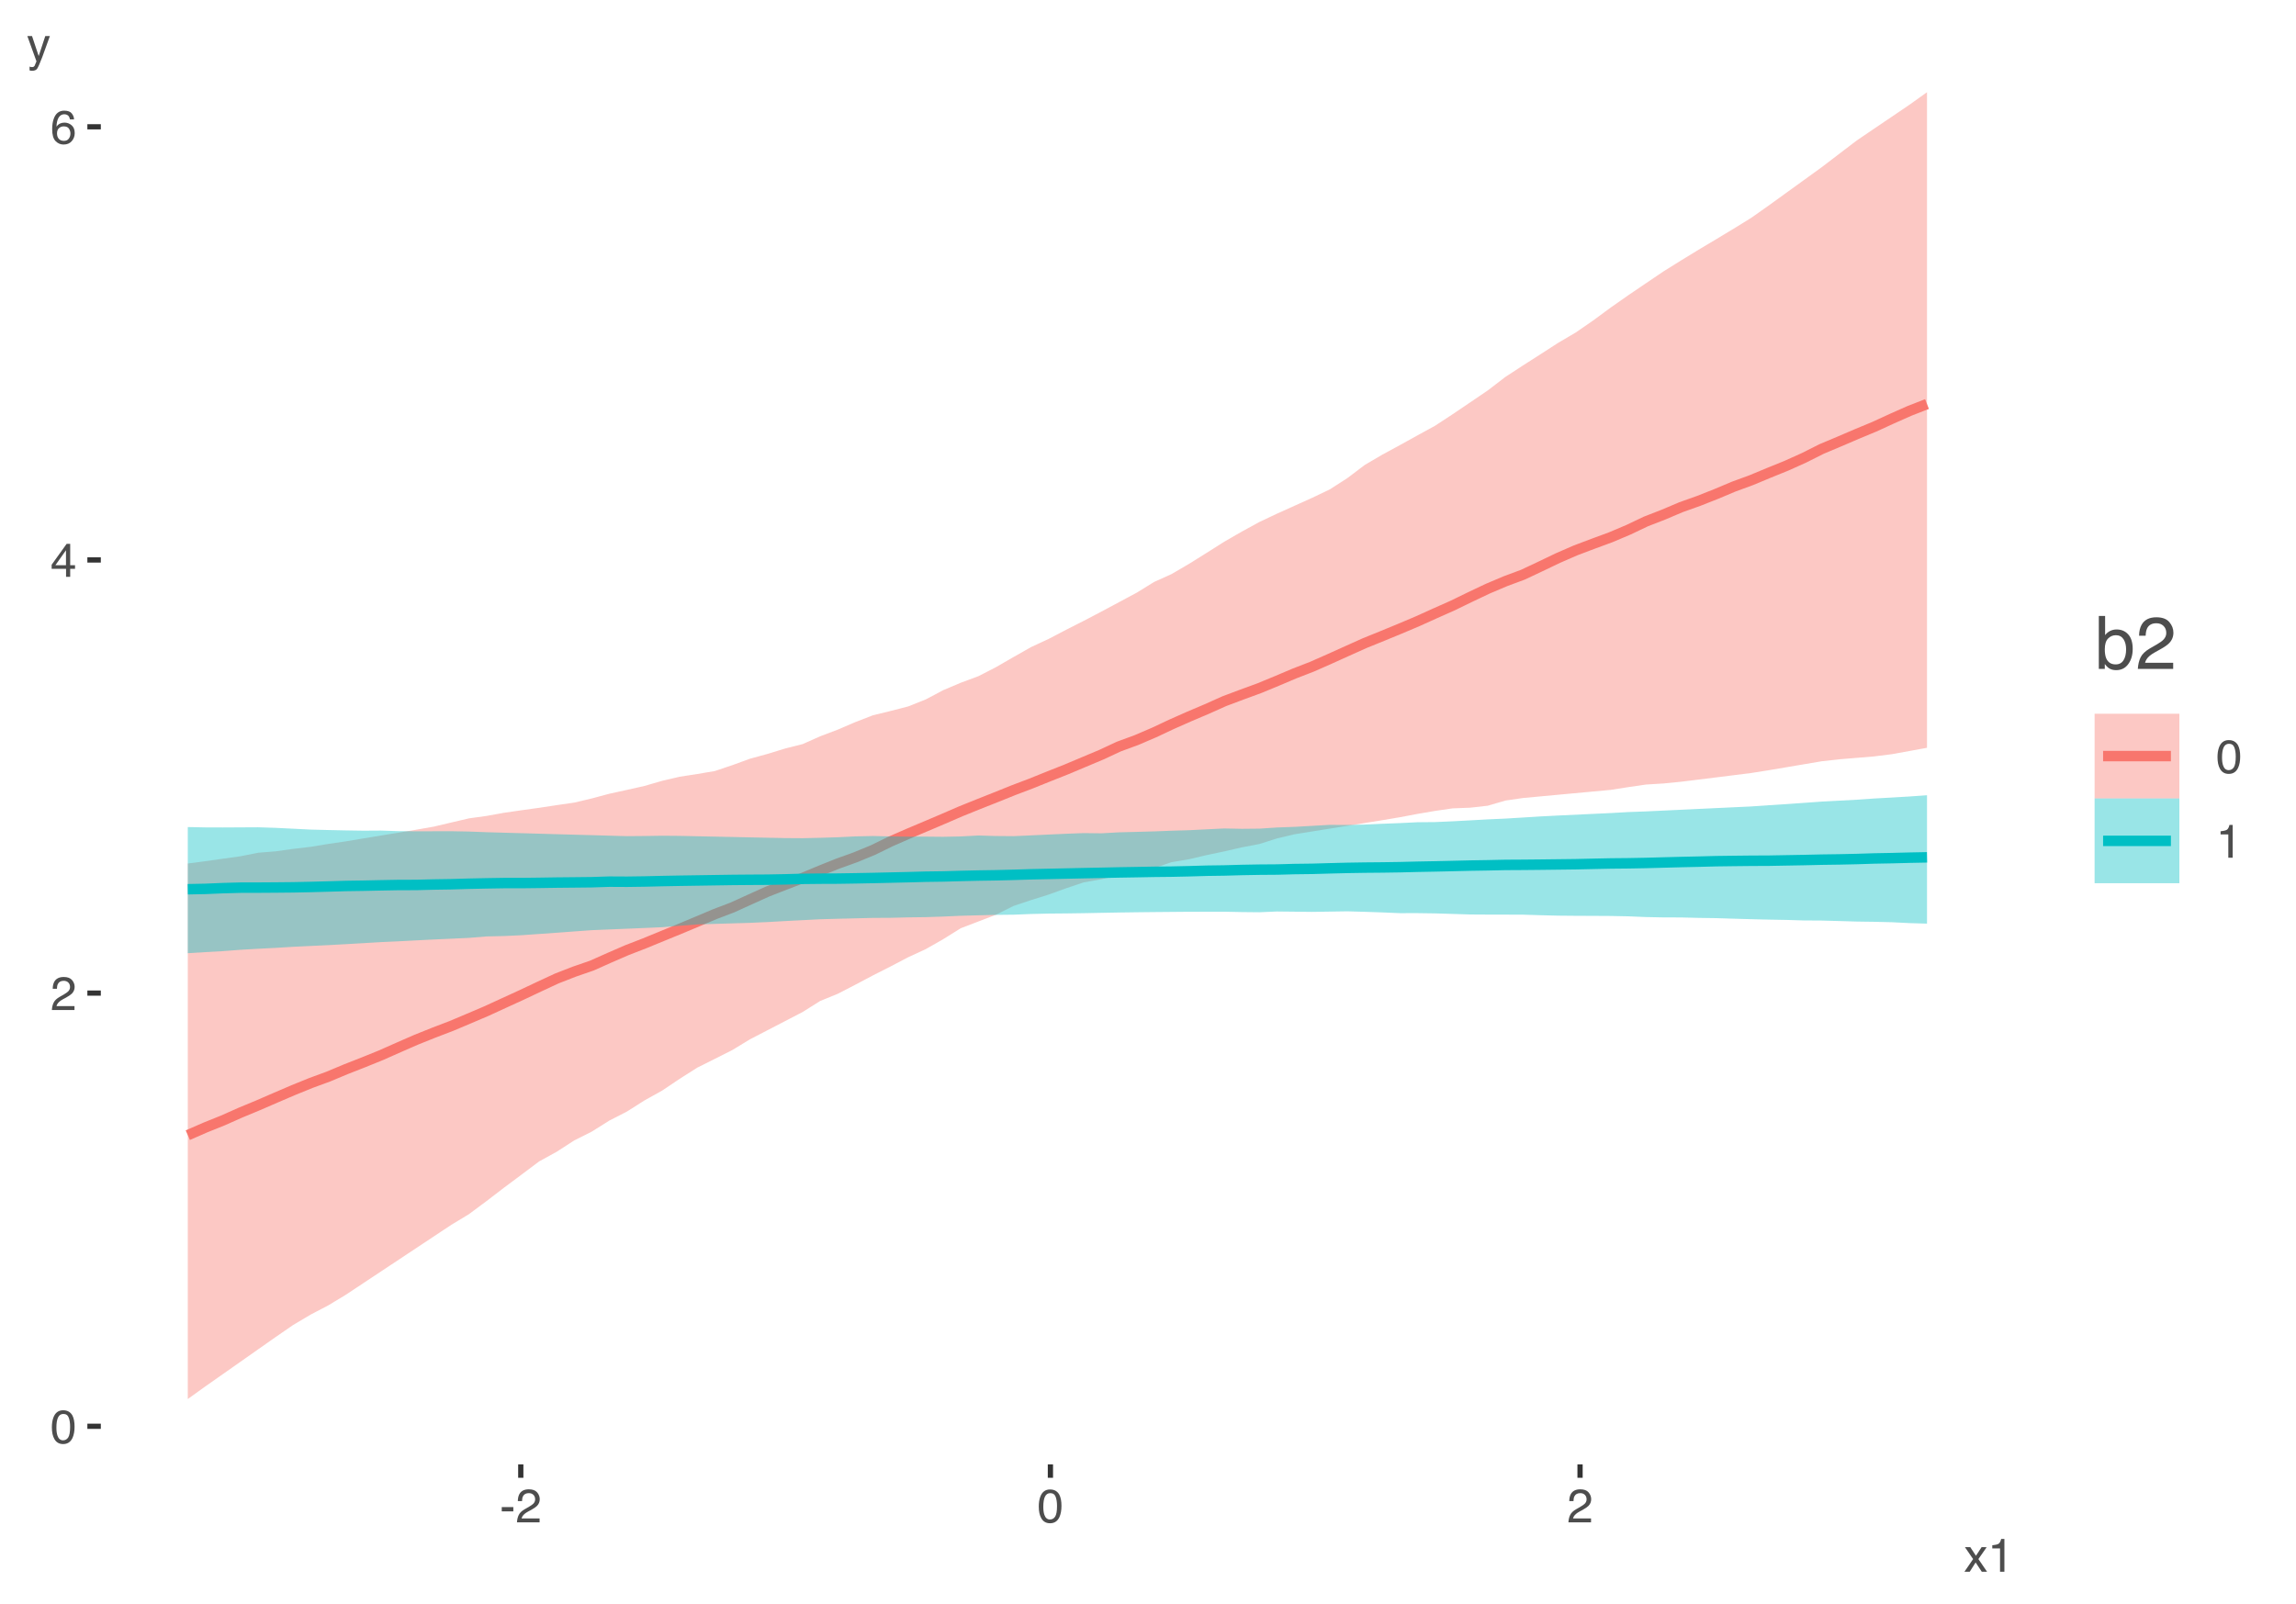
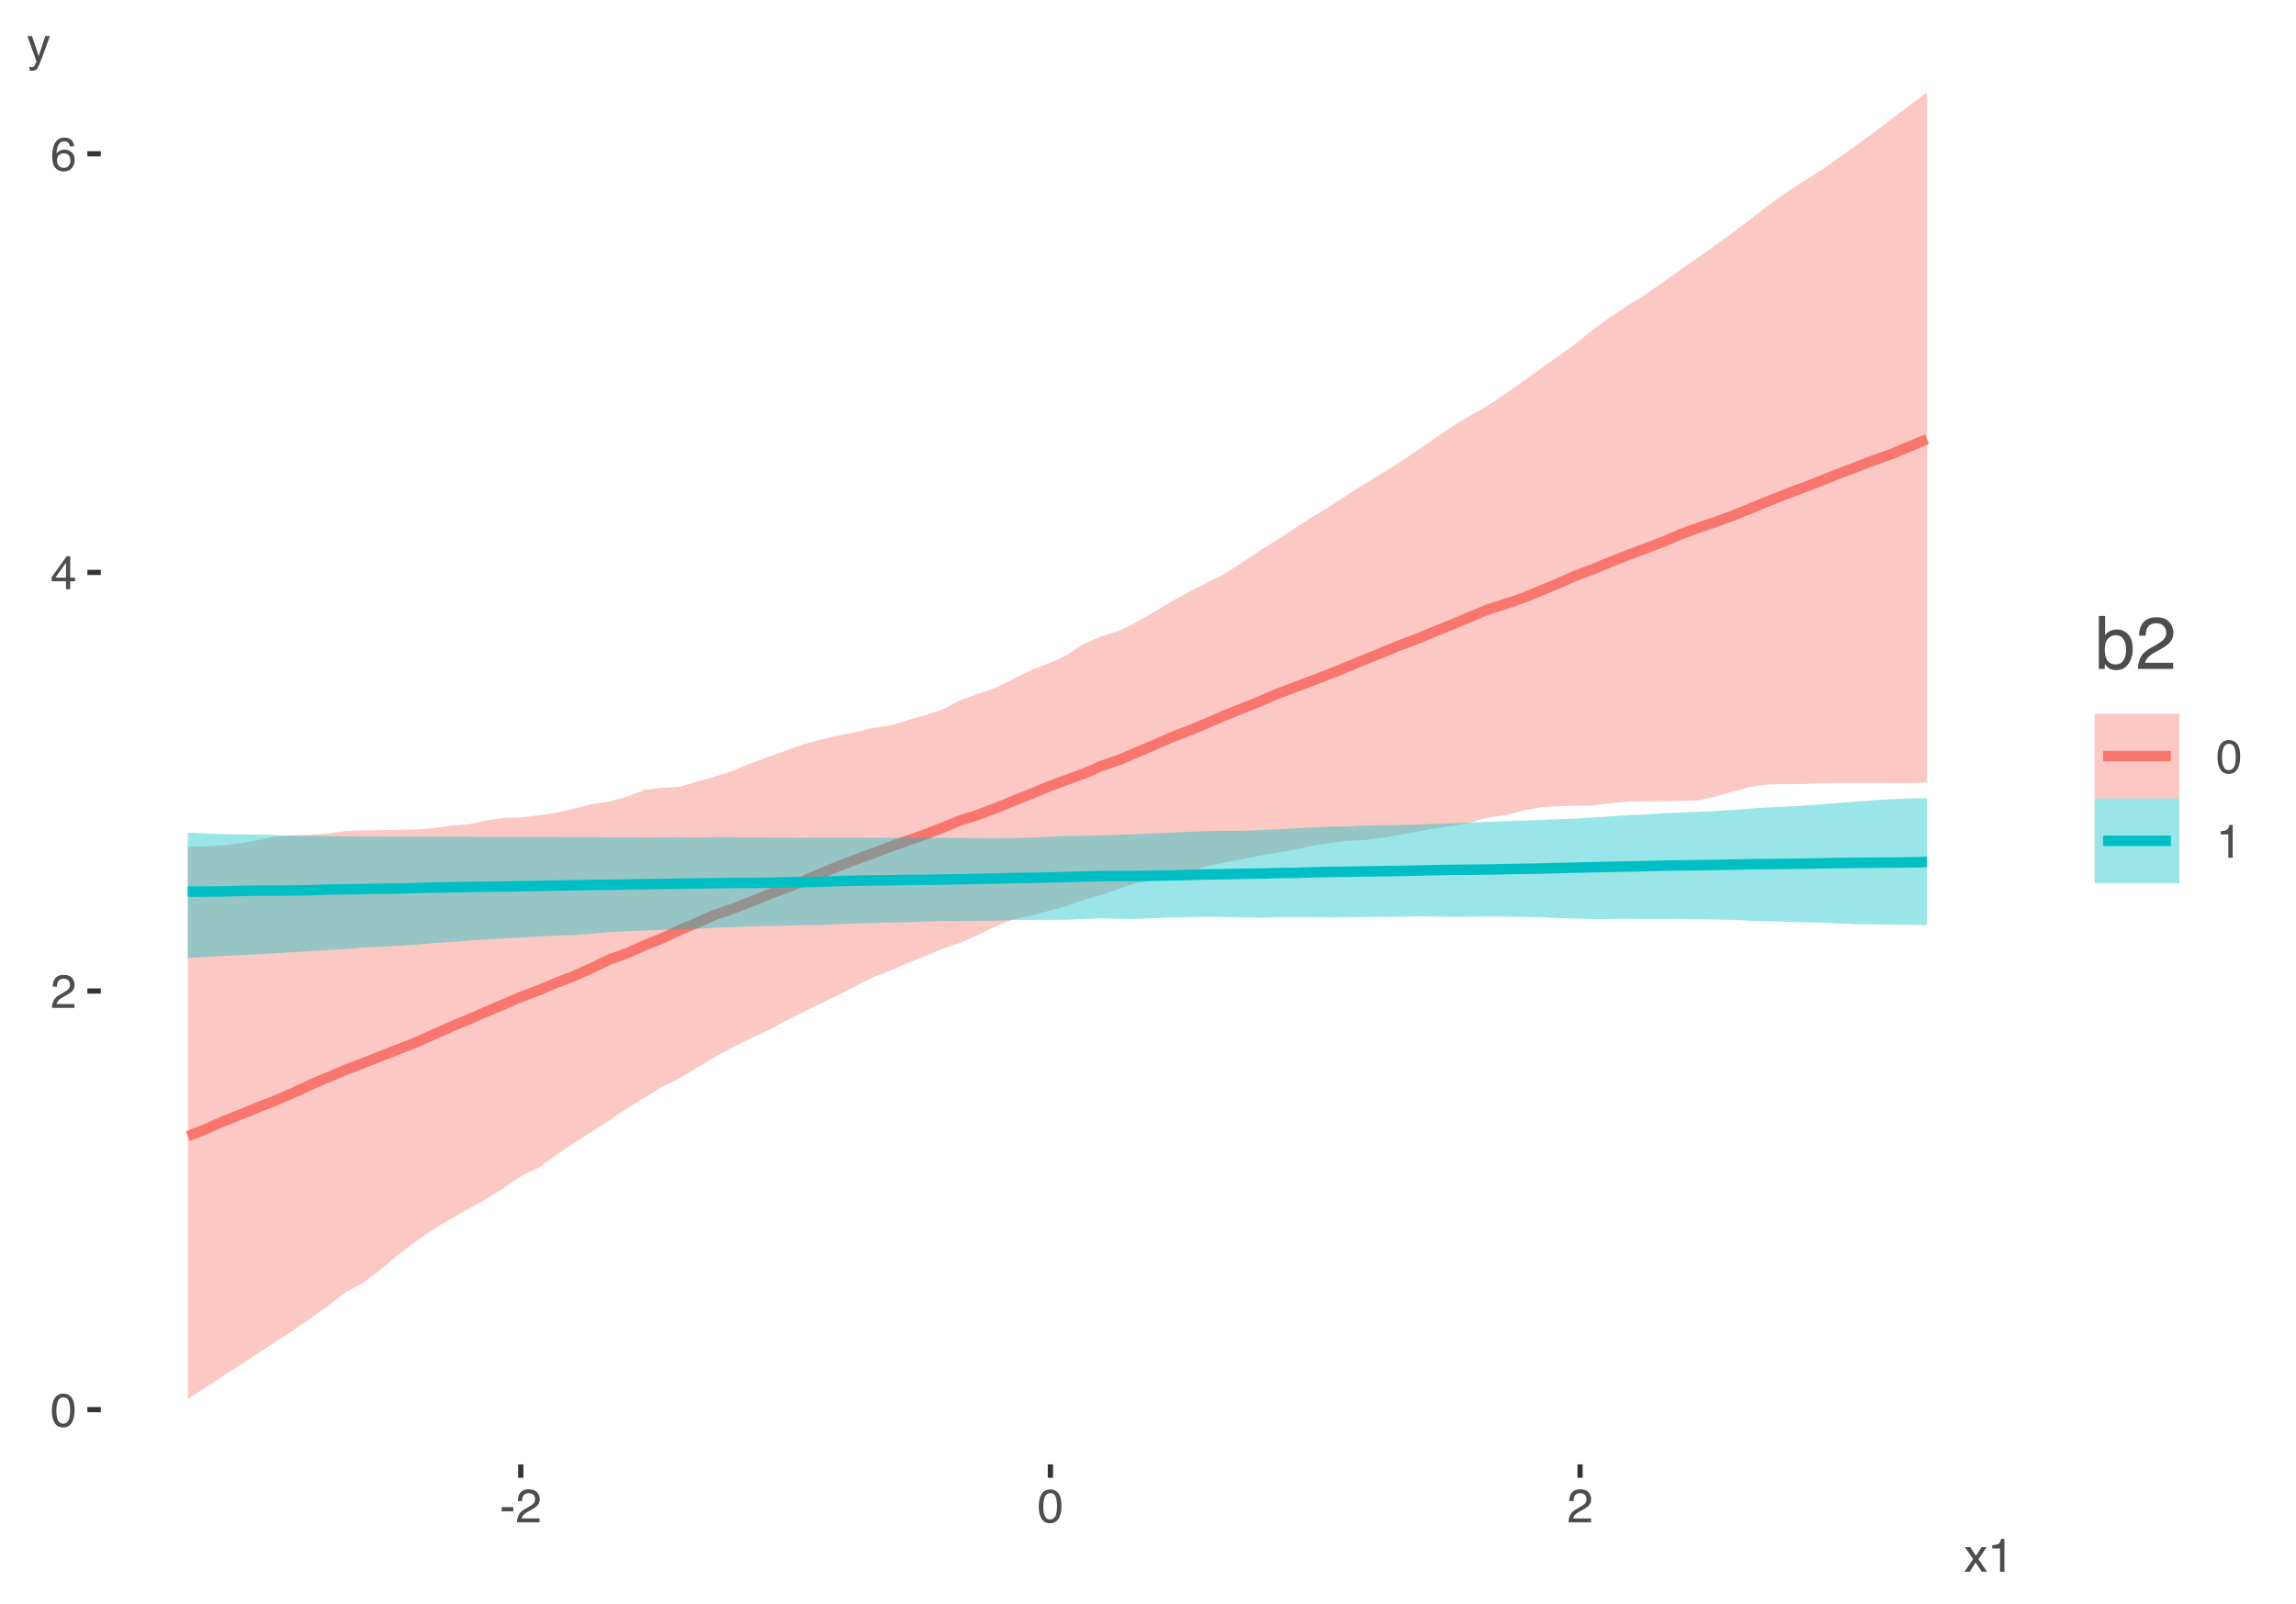
<svg xmlns="http://www.w3.org/2000/svg" xmlns:xlink="http://www.w3.org/1999/xlink" width="468pt" height="327pt" viewBox="0 0 468 327" version="1.1">
  <defs>
    <g>
      <symbol overflow="visible" id="glyph0-0">
        <path style="stroke:none;" d="M 0.312 0 L 0.312 -6.875 L 5.766 -6.875 L 5.766 0 Z M 4.906 -0.859 L 4.906 -6.016 L 1.172 -6.016 L 1.172 -0.859 Z M 4.906 -0.859 " />
      </symbol>
      <symbol overflow="visible" id="glyph0-1">
        <path style="stroke:none;" d="M 2.594 -6.703 C 3.457 -6.703 4.086 -6.348 4.484 -5.641 C 4.773 -5.086 4.922 -4.328 4.922 -3.359 C 4.922 -2.453 4.785 -1.695 4.516 -1.094 C 4.129 -0.238 3.488 0.188 2.594 0.188 C 1.781 0.188 1.18 -0.16 0.797 -0.859 C 0.461 -1.453 0.297 -2.238 0.297 -3.219 C 0.297 -3.977 0.395 -4.633 0.594 -5.188 C 0.957 -6.195 1.625 -6.703 2.594 -6.703 Z M 2.578 -0.578 C 3.016 -0.578 3.363 -0.77 3.625 -1.156 C 3.883 -1.551 4.016 -2.273 4.016 -3.328 C 4.016 -4.086 3.922 -4.711 3.734 -5.203 C 3.547 -5.703 3.18 -5.953 2.641 -5.953 C 2.148 -5.953 1.789 -5.719 1.562 -5.25 C 1.332 -4.781 1.219 -4.094 1.219 -3.188 C 1.219 -2.5 1.289 -1.945 1.438 -1.531 C 1.656 -0.895 2.035 -0.578 2.578 -0.578 Z M 2.578 -0.578 " />
      </symbol>
      <symbol overflow="visible" id="glyph0-2">
        <path style="stroke:none;" d="M 0.297 0 C 0.328 -0.57 0.445 -1.07 0.656 -1.5 C 0.863 -1.938 1.27 -2.328 1.875 -2.672 L 2.766 -3.188 C 3.172 -3.426 3.457 -3.629 3.625 -3.797 C 3.875 -4.055 4 -4.352 4 -4.688 C 4 -5.07 3.879 -5.379 3.641 -5.609 C 3.41 -5.836 3.102 -5.953 2.719 -5.953 C 2.133 -5.953 1.734 -5.734 1.516 -5.297 C 1.398 -5.066 1.336 -4.742 1.328 -4.328 L 0.469 -4.328 C 0.477 -4.91 0.582 -5.383 0.781 -5.75 C 1.145 -6.406 1.789 -6.734 2.719 -6.734 C 3.488 -6.734 4.051 -6.523 4.406 -6.109 C 4.758 -5.691 4.938 -5.227 4.938 -4.719 C 4.938 -4.188 4.75 -3.727 4.375 -3.344 C 4.156 -3.125 3.758 -2.852 3.188 -2.531 L 2.547 -2.188 C 2.242 -2.02 2.004 -1.859 1.828 -1.703 C 1.516 -1.43 1.316 -1.129 1.234 -0.797 L 4.906 -0.797 L 4.906 0 Z M 0.297 0 " />
      </symbol>
      <symbol overflow="visible" id="glyph0-3">
        <path style="stroke:none;" d="M 3.172 -2.375 L 3.172 -5.422 L 1.016 -2.375 Z M 3.188 0 L 3.188 -1.641 L 0.25 -1.641 L 0.25 -2.469 L 3.312 -6.734 L 4.031 -6.734 L 4.031 -2.375 L 5.016 -2.375 L 5.016 -1.641 L 4.031 -1.641 L 4.031 0 Z M 3.188 0 " />
      </symbol>
      <symbol overflow="visible" id="glyph0-4">
        <path style="stroke:none;" d="M 2.812 -6.734 C 3.562 -6.734 4.082 -6.535 4.375 -6.141 C 4.664 -5.754 4.812 -5.359 4.812 -4.953 L 3.984 -4.953 C 3.93 -5.211 3.852 -5.422 3.75 -5.578 C 3.539 -5.859 3.227 -6 2.812 -6 C 2.344 -6 1.969 -5.781 1.688 -5.344 C 1.414 -4.906 1.266 -4.281 1.234 -3.469 C 1.422 -3.75 1.664 -3.961 1.969 -4.109 C 2.227 -4.234 2.523 -4.297 2.859 -4.297 C 3.422 -4.297 3.91 -4.113 4.328 -3.75 C 4.742 -3.395 4.953 -2.863 4.953 -2.156 C 4.953 -1.539 4.754 -1 4.359 -0.531 C 3.961 -0.062 3.398 0.172 2.672 0.172 C 2.047 0.172 1.504 -0.062 1.047 -0.531 C 0.586 -1.008 0.359 -1.816 0.359 -2.953 C 0.359 -3.785 0.461 -4.488 0.672 -5.062 C 1.055 -6.176 1.77 -6.734 2.812 -6.734 Z M 2.75 -0.578 C 3.188 -0.578 3.516 -0.723 3.734 -1.016 C 3.961 -1.316 4.078 -1.672 4.078 -2.078 C 4.078 -2.422 3.977 -2.75 3.781 -3.062 C 3.582 -3.375 3.223 -3.531 2.703 -3.531 C 2.336 -3.531 2.02 -3.41 1.75 -3.172 C 1.477 -2.93 1.344 -2.566 1.344 -2.078 C 1.344 -1.648 1.461 -1.289 1.703 -1 C 1.953 -0.719 2.301 -0.578 2.75 -0.578 Z M 2.75 -0.578 " />
      </symbol>
      <symbol overflow="visible" id="glyph0-5">
        <path style="stroke:none;" d="M 0.391 -3.109 L 2.75 -3.109 L 2.75 -2.234 L 0.391 -2.234 Z M 0.391 -3.109 " />
      </symbol>
      <symbol overflow="visible" id="glyph0-6">
        <path style="stroke:none;" d="M 0.141 -5.016 L 1.234 -5.016 L 2.391 -3.25 L 3.547 -5.016 L 4.578 -5 L 2.891 -2.578 L 4.656 0 L 3.578 0 L 2.328 -1.891 L 1.125 0 L 0.047 0 L 1.812 -2.578 Z M 0.141 -5.016 " />
      </symbol>
      <symbol overflow="visible" id="glyph0-7">
        <path style="stroke:none;" d="M 0.922 -4.75 L 0.922 -5.391 C 1.523 -5.453 1.945 -5.551 2.188 -5.688 C 2.426 -5.832 2.609 -6.164 2.734 -6.688 L 3.391 -6.688 L 3.391 0 L 2.5 0 L 2.5 -4.75 Z M 0.922 -4.75 " />
      </symbol>
      <symbol overflow="visible" id="glyph0-8">
        <path style="stroke:none;" d="M 3.75 -5.016 L 4.688 -5.016 C 4.562 -4.691 4.297 -3.957 3.891 -2.812 C 3.586 -1.945 3.332 -1.242 3.125 -0.703 C 2.633 0.578 2.289 1.359 2.094 1.641 C 1.895 1.922 1.551 2.062 1.062 2.062 C 0.945 2.062 0.852 2.055 0.781 2.047 C 0.719 2.035 0.641 2.016 0.547 1.984 L 0.547 1.219 C 0.691 1.258 0.797 1.285 0.859 1.297 C 0.93 1.305 0.992 1.312 1.047 1.312 C 1.203 1.312 1.316 1.285 1.391 1.234 C 1.461 1.18 1.523 1.117 1.578 1.047 C 1.586 1.016 1.641 0.883 1.734 0.656 C 1.836 0.426 1.91 0.254 1.953 0.141 L 0.094 -5.016 L 1.047 -5.016 L 2.406 -0.938 Z M 2.391 -5.141 Z M 2.391 -5.141 " />
      </symbol>
      <symbol overflow="visible" id="glyph1-0">
        <path style="stroke:none;" d="M 0.484 0 L 0.484 -10.766 L 9.031 -10.766 L 9.031 0 Z M 7.672 -1.344 L 7.672 -9.406 L 1.828 -9.406 L 1.828 -1.344 Z M 7.672 -1.344 " />
      </symbol>
      <symbol overflow="visible" id="glyph1-1">
        <path style="stroke:none;" d="M 0.859 -10.797 L 2.141 -10.797 L 2.141 -6.891 C 2.43 -7.266 2.773 -7.551 3.172 -7.75 C 3.578 -7.945 4.016 -8.047 4.484 -8.047 C 5.461 -8.047 6.254 -7.707 6.859 -7.031 C 7.461 -6.363 7.766 -5.379 7.766 -4.078 C 7.766 -2.836 7.461 -1.805 6.859 -0.984 C 6.266 -0.16 5.438 0.25 4.375 0.25 C 3.781 0.25 3.273 0.102 2.859 -0.188 C 2.617 -0.352 2.359 -0.625 2.078 -1 L 2.078 0 L 0.859 0 Z M 4.297 -0.922 C 5.004 -0.922 5.535 -1.203 5.891 -1.766 C 6.242 -2.328 6.422 -3.07 6.422 -4 C 6.422 -4.832 6.242 -5.52 5.891 -6.062 C 5.535 -6.602 5.016 -6.875 4.328 -6.875 C 3.723 -6.875 3.195 -6.648 2.75 -6.203 C 2.301 -5.754 2.078 -5.02 2.078 -4 C 2.078 -3.27 2.164 -2.676 2.344 -2.219 C 2.695 -1.352 3.348 -0.922 4.297 -0.922 Z M 4.297 -0.922 " />
      </symbol>
      <symbol overflow="visible" id="glyph1-2">
        <path style="stroke:none;" d="M 0.469 0 C 0.52 -0.906 0.707 -1.691 1.031 -2.359 C 1.352 -3.023 1.988 -3.633 2.938 -4.188 L 4.344 -5 C 4.969 -5.363 5.406 -5.676 5.656 -5.938 C 6.062 -6.344 6.266 -6.805 6.266 -7.328 C 6.266 -7.93 6.078 -8.41 5.703 -8.766 C 5.336 -9.129 4.852 -9.312 4.25 -9.312 C 3.344 -9.312 2.719 -8.973 2.375 -8.297 C 2.188 -7.922 2.082 -7.41 2.062 -6.766 L 0.719 -6.766 C 0.738 -7.68 0.91 -8.426 1.234 -9 C 1.805 -10.02 2.812 -10.531 4.25 -10.531 C 5.457 -10.531 6.336 -10.203 6.891 -9.547 C 7.441 -8.898 7.719 -8.18 7.719 -7.391 C 7.719 -6.547 7.422 -5.828 6.828 -5.234 C 6.492 -4.879 5.883 -4.457 5 -3.969 L 3.984 -3.406 C 3.516 -3.145 3.141 -2.895 2.859 -2.656 C 2.367 -2.227 2.062 -1.758 1.938 -1.25 L 7.672 -1.25 L 7.672 0 Z M 0.469 0 " />
      </symbol>
    </g>
  </defs>
-   <g id="surface14">
-     <path style=" stroke:none;fill-rule:nonzero;fill:rgb(97.255%,46.275%,42.745%);fill-opacity:0.4;" d="M 38.277 176.059 L 41.855 175.59 L 45.438 175.082 L 49.02 174.582 L 52.598 173.867 L 56.18 173.578 L 59.762 173.078 L 63.344 172.656 L 66.922 172.066 L 70.504 171.543 L 74.086 170.941 L 77.664 170.352 L 84.828 169.172 L 88.41 168.543 L 91.988 167.699 L 95.57 166.859 L 99.152 166.363 L 102.73 165.719 L 106.312 165.199 L 109.895 164.703 L 113.477 164.16 L 117.055 163.641 L 120.637 162.789 L 124.219 161.832 L 127.797 161.051 L 131.379 160.242 L 134.961 159.203 L 138.543 158.367 L 142.121 157.812 L 145.703 157.207 L 149.285 156.004 L 152.863 154.699 L 156.445 153.715 L 160.027 152.617 L 163.609 151.711 L 167.188 150.121 L 170.77 148.762 L 174.352 147.223 L 177.93 145.84 L 181.512 144.965 L 185.094 144.039 L 188.676 142.617 L 192.254 140.723 L 195.836 139.203 L 199.418 137.875 L 202.996 136.035 L 206.578 133.969 L 210.16 131.938 L 213.742 130.273 L 217.32 128.398 L 220.902 126.582 L 224.484 124.707 L 228.062 122.789 L 231.645 120.875 L 235.227 118.664 L 238.809 117.043 L 242.387 114.949 L 245.969 112.711 L 249.551 110.445 L 253.129 108.383 L 256.711 106.426 L 260.293 104.73 L 263.875 103.117 L 267.453 101.504 L 271.035 99.793 L 274.617 97.496 L 278.195 94.789 L 281.777 92.688 L 285.359 90.746 L 288.941 88.762 L 292.52 86.801 L 296.102 84.453 L 299.684 82.031 L 303.262 79.602 L 306.844 76.852 L 310.426 74.516 L 314.008 72.223 L 317.586 69.914 L 321.168 67.805 L 324.75 65.332 L 328.328 62.699 L 331.91 60.188 L 335.492 57.758 L 339.074 55.336 L 342.652 53.102 L 346.234 50.914 L 349.816 48.773 L 353.395 46.617 L 356.977 44.402 L 360.559 41.875 L 364.141 39.285 L 367.719 36.699 L 371.301 34.109 L 374.883 31.371 L 378.461 28.645 L 382.043 26.211 L 385.625 23.789 L 389.207 21.359 L 392.785 18.801 L 392.785 152.469 L 389.207 153.121 L 385.625 153.77 L 382.043 154.223 L 378.461 154.52 L 374.883 154.816 L 371.301 155.219 L 367.719 155.824 L 364.141 156.43 L 360.559 157.035 L 356.977 157.605 L 353.395 158.055 L 349.816 158.504 L 346.234 158.949 L 342.652 159.387 L 339.074 159.742 L 335.492 159.961 L 331.91 160.484 L 328.328 161.047 L 324.75 161.379 L 317.586 162.043 L 314.008 162.375 L 310.426 162.707 L 306.844 163.227 L 303.262 164.277 L 299.684 164.68 L 296.102 164.816 L 292.52 165.336 L 288.941 165.945 L 285.359 166.625 L 281.777 167.227 L 278.195 167.801 L 274.617 168.379 L 271.035 168.953 L 267.453 169.523 L 263.875 170.094 L 260.293 170.945 L 256.711 172.082 L 253.129 172.766 L 249.551 173.59 L 245.969 174.34 L 242.387 175.184 L 238.809 175.781 L 235.227 177.016 L 231.645 177.805 L 228.062 178.422 L 224.484 179.273 L 220.902 179.906 L 217.32 181.105 L 213.742 182.398 L 210.16 183.52 L 206.578 184.719 L 202.996 186.508 L 199.418 187.883 L 195.836 189.254 L 192.254 191.492 L 188.676 193.527 L 185.094 195.18 L 181.512 197.059 L 177.93 198.875 L 174.352 200.77 L 170.77 202.621 L 167.188 204.082 L 163.609 206.332 L 156.445 210.051 L 152.863 211.906 L 149.285 214.086 L 145.703 215.891 L 142.121 217.684 L 138.543 219.957 L 134.961 222.363 L 131.379 224.355 L 127.797 226.629 L 124.219 228.465 L 120.637 230.715 L 117.055 232.516 L 113.477 234.828 L 109.895 236.801 L 106.312 239.488 L 102.73 242.16 L 99.152 244.902 L 95.57 247.566 L 91.988 249.73 L 88.41 252.105 L 77.664 259.23 L 74.086 261.602 L 70.504 263.98 L 66.922 266.148 L 63.344 268.02 L 59.762 270.145 L 56.18 272.613 L 52.598 275.129 L 49.02 277.645 L 45.438 280.16 L 41.855 282.672 L 38.277 285.246 Z M 38.277 176.059 " />
-     <path style="fill:none;stroke-width:2.134;stroke-linecap:butt;stroke-linejoin:round;stroke:rgb(97.255%,46.275%,42.745%);stroke-opacity:1;stroke-miterlimit:10;" d="M 38.277 231.449 L 41.855 229.887 L 45.438 228.445 L 49.02 226.852 L 52.598 225.367 L 56.18 223.812 L 59.762 222.277 L 63.344 220.82 L 66.922 219.504 L 70.504 218.004 L 74.086 216.598 L 77.664 215.148 L 81.246 213.559 L 84.828 211.992 L 88.41 210.555 L 91.988 209.188 L 95.57 207.676 L 99.152 206.148 L 102.73 204.504 L 106.312 202.863 L 109.895 201.172 L 113.477 199.508 L 117.055 198.113 L 120.637 196.875 L 124.219 195.277 L 127.797 193.723 L 131.379 192.336 L 134.961 190.863 L 138.543 189.398 L 142.121 187.898 L 145.703 186.387 L 149.285 185.023 L 152.863 183.395 L 156.445 181.777 L 160.027 180.383 L 163.609 179.012 L 167.188 177.52 L 170.77 176.086 L 174.352 174.797 L 177.93 173.324 L 181.512 171.57 L 185.094 170.004 L 188.676 168.492 L 192.254 166.969 L 195.836 165.418 L 199.418 163.973 L 202.996 162.555 L 206.578 161.113 L 210.16 159.754 L 213.742 158.309 L 217.32 156.891 L 220.902 155.383 L 224.484 153.879 L 228.062 152.211 L 231.645 150.895 L 235.227 149.359 L 238.809 147.676 L 242.387 146.09 L 245.969 144.57 L 249.551 142.965 L 253.129 141.621 L 256.711 140.309 L 260.293 138.828 L 263.875 137.309 L 267.453 135.922 L 271.035 134.34 L 274.617 132.723 L 278.195 131.117 L 281.777 129.664 L 285.359 128.188 L 288.941 126.672 L 292.52 125.055 L 296.102 123.461 L 299.684 121.719 L 303.262 120.023 L 306.844 118.504 L 310.426 117.172 L 314.008 115.484 L 317.586 113.77 L 321.168 112.211 L 324.75 110.859 L 328.328 109.539 L 331.91 108.023 L 335.492 106.32 L 339.074 104.926 L 342.652 103.41 L 346.234 102.133 L 349.816 100.719 L 353.395 99.211 L 356.977 97.898 L 360.559 96.406 L 364.141 94.953 L 367.719 93.344 L 371.301 91.543 L 374.883 90.035 L 378.461 88.5 L 382.043 87.012 L 385.625 85.367 L 389.207 83.777 L 392.785 82.379 " />
-     <path style=" stroke:none;fill-rule:nonzero;fill:rgb(0%,74.902%,76.863%);fill-opacity:0.4;" d="M 38.277 168.625 L 41.855 168.699 L 45.438 168.711 L 49.02 168.691 L 52.598 168.672 L 56.18 168.789 L 59.762 168.965 L 63.344 169.145 L 66.922 169.234 L 70.504 169.312 L 74.086 169.367 L 77.664 169.344 L 81.246 169.461 L 84.828 169.492 L 88.41 169.484 L 91.988 169.477 L 95.57 169.543 L 99.152 169.676 L 102.73 169.781 L 106.312 169.879 L 109.895 169.98 L 113.477 170.086 L 117.055 170.184 L 120.637 170.281 L 124.219 170.383 L 127.797 170.484 L 131.379 170.453 L 134.961 170.395 L 138.543 170.426 L 142.121 170.504 L 149.285 170.652 L 152.863 170.73 L 156.445 170.801 L 160.027 170.875 L 163.609 170.898 L 167.188 170.816 L 170.77 170.707 L 174.352 170.531 L 177.93 170.453 L 181.512 170.535 L 185.094 170.586 L 188.676 170.578 L 192.254 170.613 L 195.836 170.539 L 199.418 170.348 L 202.996 170.453 L 206.578 170.484 L 210.16 170.324 L 213.742 170.156 L 217.32 169.992 L 220.902 169.859 L 224.484 169.902 L 228.062 169.703 L 231.645 169.613 L 235.227 169.512 L 238.809 169.375 L 242.387 169.27 L 245.969 169.09 L 249.551 168.914 L 253.129 168.988 L 256.711 168.953 L 260.293 168.715 L 263.875 168.586 L 267.453 168.383 L 271.035 168.18 L 274.617 168.199 L 278.195 168.121 L 281.777 167.957 L 285.359 167.82 L 288.941 167.645 L 292.52 167.613 L 296.102 167.453 L 299.684 167.262 L 303.262 167.062 L 306.844 166.902 L 310.426 166.684 L 314.008 166.461 L 317.586 166.277 L 324.75 165.941 L 328.328 165.773 L 331.91 165.57 L 335.492 165.438 L 339.074 165.27 L 342.652 165.102 L 346.234 164.93 L 349.816 164.762 L 353.395 164.594 L 356.977 164.426 L 360.559 164.172 L 364.141 163.949 L 367.719 163.695 L 371.301 163.438 L 374.883 163.246 L 378.461 163.055 L 382.043 162.805 L 385.625 162.609 L 389.207 162.395 L 392.785 162.141 L 392.785 188.32 L 389.207 188.211 L 385.625 188.031 L 382.043 187.945 L 378.461 187.895 L 374.883 187.789 L 371.301 187.691 L 367.719 187.672 L 364.141 187.562 L 360.559 187.5 L 356.977 187.414 L 353.395 187.312 L 349.816 187.199 L 346.234 187.148 L 342.652 187.059 L 339.074 187.051 L 335.492 186.977 L 331.91 186.828 L 328.328 186.758 L 324.75 186.738 L 321.168 186.723 L 317.586 186.691 L 314.008 186.602 L 310.426 186.492 L 306.844 186.48 L 303.262 186.473 L 299.684 186.453 L 296.102 186.34 L 292.52 186.23 L 288.941 186.18 L 285.359 186.184 L 281.777 186.031 L 278.195 185.91 L 274.617 185.809 L 271.035 185.867 L 267.453 185.922 L 263.875 185.883 L 260.293 185.844 L 256.711 185.996 L 253.129 185.961 L 249.551 185.887 L 245.969 185.895 L 242.387 185.898 L 238.809 185.93 L 235.227 185.961 L 231.645 186 L 228.062 186.051 L 224.484 186.117 L 220.902 186.188 L 217.32 186.238 L 213.742 186.27 L 210.16 186.355 L 206.578 186.496 L 202.996 186.535 L 199.418 186.621 L 195.836 186.715 L 192.254 186.875 L 188.676 186.996 L 185.094 187.043 L 181.512 187.133 L 177.93 187.152 L 174.352 187.238 L 170.77 187.328 L 167.188 187.426 L 163.609 187.609 L 160.027 187.793 L 156.445 187.996 L 152.863 188.16 L 149.285 188.266 L 145.703 188.371 L 142.121 188.48 L 138.543 188.754 L 134.961 189.047 L 131.379 189.207 L 127.797 189.355 L 124.219 189.504 L 120.637 189.652 L 117.055 189.91 L 113.477 190.176 L 109.895 190.426 L 106.312 190.68 L 102.73 190.848 L 99.152 190.93 L 95.57 191.223 L 91.988 191.391 L 88.41 191.551 L 84.828 191.734 L 81.246 191.922 L 77.664 192.086 L 74.086 192.297 L 70.504 192.504 L 66.922 192.703 L 63.344 192.871 L 59.762 193.043 L 56.18 193.262 L 52.598 193.445 L 49.02 193.652 L 45.438 193.926 L 41.855 194.125 L 38.277 194.348 Z M 38.277 168.625 " />
-     <path style="fill:none;stroke-width:2.134;stroke-linecap:butt;stroke-linejoin:round;stroke:rgb(0%,74.902%,76.863%);stroke-opacity:1;stroke-miterlimit:10;" d="M 38.277 181.305 L 41.855 181.234 L 45.438 181.082 L 49.02 180.984 L 52.598 180.977 L 56.18 180.953 L 59.762 180.918 L 63.344 180.844 L 66.922 180.746 L 70.504 180.641 L 74.086 180.586 L 77.664 180.508 L 81.246 180.441 L 84.828 180.434 L 88.41 180.34 L 91.988 180.285 L 95.57 180.18 L 99.152 180.105 L 102.73 180.047 L 106.312 180.047 L 109.895 180.004 L 113.477 179.949 L 117.055 179.914 L 120.637 179.875 L 124.219 179.758 L 127.797 179.777 L 131.379 179.727 L 134.961 179.641 L 138.543 179.574 L 142.121 179.52 L 149.285 179.41 L 152.863 179.379 L 156.445 179.359 L 160.027 179.289 L 163.609 179.191 L 167.188 179.152 L 170.77 179.137 L 174.352 179.082 L 177.93 179.012 L 185.094 178.848 L 188.676 178.75 L 192.254 178.699 L 195.836 178.598 L 199.418 178.516 L 202.996 178.461 L 206.578 178.371 L 210.16 178.258 L 213.742 178.184 L 217.32 178.105 L 220.902 178.027 L 224.484 177.957 L 228.062 177.879 L 231.645 177.82 L 235.227 177.754 L 238.809 177.715 L 242.387 177.637 L 245.969 177.531 L 249.551 177.48 L 253.129 177.379 L 256.711 177.316 L 260.293 177.289 L 263.875 177.191 L 267.453 177.145 L 271.035 177.043 L 274.617 176.953 L 278.195 176.895 L 281.777 176.863 L 285.359 176.809 L 288.941 176.719 L 292.52 176.652 L 296.102 176.57 L 299.684 176.484 L 303.262 176.426 L 306.844 176.348 L 310.426 176.328 L 314.008 176.293 L 317.586 176.25 L 321.168 176.207 L 324.75 176.125 L 328.328 176.051 L 331.91 176.016 L 335.492 175.949 L 339.074 175.852 L 342.652 175.758 L 346.234 175.68 L 349.816 175.586 L 353.395 175.539 L 356.977 175.5 L 360.559 175.484 L 364.141 175.418 L 367.719 175.355 L 371.301 175.273 L 374.883 175.223 L 378.461 175.145 L 382.043 175.031 L 385.625 174.965 L 389.207 174.871 L 392.785 174.801 " />
+   <g id="surface214">
+     <path style=" stroke:none;fill-rule:nonzero;fill:rgb(97.255%,46.275%,42.745%);fill-opacity:0.4;" d="M 38.277 172.684 L 41.855 172.582 L 45.438 172.352 L 49.02 171.93 L 52.598 171.285 L 56.18 170.582 L 59.762 170.34 L 63.344 170.18 L 66.922 169.961 L 70.504 169.387 L 74.086 169.32 L 77.664 169.258 L 84.828 169.125 L 88.41 168.848 L 91.988 168.312 L 95.57 168.047 L 99.152 167.27 L 102.73 166.75 L 106.312 166.684 L 109.895 166.191 L 113.477 165.676 L 117.055 164.871 L 120.637 163.953 L 124.219 163.398 L 127.797 162.418 L 131.379 161.047 L 134.961 160.621 L 138.543 160.418 L 142.121 159.352 L 145.703 158.312 L 149.285 157.188 L 152.863 155.707 L 156.445 154.395 L 160.027 153.086 L 163.609 151.785 L 167.188 150.824 L 170.77 149.961 L 174.352 149.281 L 177.93 148.41 L 181.512 147.902 L 185.094 146.805 L 188.676 145.781 L 192.254 144.613 L 195.836 142.711 L 199.418 141.438 L 202.996 140.219 L 206.578 138.438 L 210.16 136.617 L 213.742 135.27 L 217.32 133.637 L 220.902 131.281 L 224.484 129.73 L 228.062 128.637 L 231.645 126.859 L 235.227 124.809 L 238.809 122.625 L 242.387 120.668 L 245.969 118.836 L 249.551 117.02 L 253.129 114.707 L 256.711 112.348 L 260.293 110.082 L 263.875 107.742 L 267.453 105.422 L 271.035 103.262 L 274.617 100.914 L 278.195 98.621 L 285.359 94.246 L 288.941 91.812 L 292.52 89.34 L 296.102 86.867 L 299.684 84.742 L 303.262 82.688 L 306.844 80.297 L 310.426 77.742 L 314.008 75.195 L 317.586 72.684 L 321.168 70.066 L 324.75 67.18 L 328.328 64.559 L 331.91 62.223 L 335.492 59.949 L 339.074 57.48 L 342.652 54.945 L 346.234 52.414 L 349.816 49.879 L 353.395 47.285 L 356.977 44.562 L 360.559 41.785 L 364.141 39.184 L 367.719 36.906 L 371.301 34.629 L 374.883 32.105 L 378.461 29.566 L 382.043 26.941 L 385.625 24.227 L 389.207 21.508 L 392.785 18.801 L 392.785 159.539 L 389.207 159.672 L 385.625 159.664 L 382.043 159.652 L 378.461 159.645 L 374.883 159.637 L 371.301 159.695 L 367.719 159.852 L 364.141 159.898 L 360.559 159.938 L 356.977 160.379 L 353.395 161.371 L 349.816 162.367 L 346.234 163.203 L 342.652 163.266 L 339.074 163.32 L 335.492 163.371 L 331.91 163.426 L 328.328 163.766 L 324.75 164.223 L 321.168 164.316 L 317.586 164.402 L 314.008 164.594 L 310.426 165.277 L 306.844 166.219 L 303.262 166.672 L 299.684 167.723 L 296.102 168.359 L 292.52 168.867 L 288.941 169.535 L 285.359 170.203 L 281.777 170.801 L 278.195 171.281 L 274.617 171.414 L 271.035 171.895 L 267.453 172.434 L 263.875 173.215 L 260.293 173.879 L 256.711 174.457 L 253.129 175.203 L 249.551 175.879 L 245.969 176.633 L 242.387 177.797 L 238.809 178.867 L 235.227 179.469 L 231.645 179.992 L 228.062 181.184 L 224.484 182.465 L 220.902 183.441 L 217.32 184.738 L 213.742 185.715 L 210.16 186.723 L 206.578 187.441 L 202.996 188.883 L 199.418 190.57 L 195.836 192.199 L 192.254 193.379 L 188.676 194.949 L 185.094 196.328 L 181.512 197.883 L 177.93 199.27 L 174.352 201.074 L 170.77 202.938 L 167.188 204.645 L 163.609 206.41 L 160.027 208.195 L 156.445 210.152 L 152.863 211.781 L 149.285 213.52 L 145.703 215.543 L 142.121 217.684 L 138.543 219.855 L 134.961 221.594 L 131.379 223.812 L 127.797 225.996 L 124.219 228.43 L 120.637 230.738 L 117.055 233.012 L 113.477 235.449 L 109.895 238.047 L 106.312 239.742 L 102.73 242.207 L 99.152 244.465 L 95.57 246.438 L 91.988 248.449 L 88.41 250.629 L 84.828 253.059 L 81.246 255.777 L 77.664 258.766 L 74.086 261.523 L 70.504 263.445 L 66.922 266.199 L 63.344 268.77 L 59.762 271.238 L 56.18 273.582 L 52.598 275.922 L 49.02 278.262 L 41.855 282.918 L 38.277 285.246 Z M 38.277 172.684 " />
+     <path style="fill:none;stroke-width:2.134;stroke-linecap:butt;stroke-linejoin:round;stroke:rgb(97.255%,46.275%,42.745%);stroke-opacity:1;stroke-miterlimit:10;" d="M 38.277 231.645 L 41.855 230.246 L 45.438 228.668 L 49.02 227.246 L 52.598 225.773 L 56.18 224.367 L 59.762 222.824 L 63.344 221.148 L 66.922 219.633 L 70.504 218.098 L 74.086 216.75 L 77.664 215.32 L 81.246 213.934 L 84.828 212.508 L 88.41 210.898 L 91.988 209.316 L 95.57 207.82 L 99.152 206.262 L 102.73 204.754 L 106.312 203.215 L 109.895 201.855 L 113.477 200.367 L 117.055 198.965 L 120.637 197.379 L 124.219 195.629 L 127.797 194.344 L 131.379 192.742 L 134.961 191.316 L 138.543 189.621 L 142.121 188.129 L 145.703 186.523 L 149.285 185.324 L 152.863 183.922 L 156.445 182.469 L 160.027 181.094 L 163.609 179.695 L 167.188 178.164 L 170.77 176.645 L 174.352 175.297 L 177.93 173.988 L 181.512 172.609 L 185.094 171.359 L 188.676 170.105 L 192.254 168.688 L 195.836 167.246 L 199.418 166.109 L 202.996 164.758 L 206.578 163.289 L 210.16 161.871 L 213.742 160.379 L 217.32 159.043 L 220.902 157.73 L 224.484 156.184 L 228.062 154.949 L 231.645 153.445 L 235.227 151.902 L 238.809 150.332 L 242.387 148.953 L 245.969 147.477 L 249.551 145.898 L 253.129 144.477 L 256.711 143.035 L 260.293 141.492 L 263.875 140.129 L 267.453 138.797 L 271.035 137.418 L 274.617 135.957 L 278.195 134.484 L 281.777 133.027 L 285.359 131.559 L 288.941 130.207 L 292.52 128.738 L 296.102 127.277 L 299.684 125.762 L 303.262 124.289 L 306.844 123.133 L 310.426 121.922 L 314.008 120.449 L 317.586 118.957 L 321.168 117.379 L 324.75 116.035 L 328.328 114.551 L 331.91 113.145 L 335.492 111.789 L 339.074 110.426 L 342.652 108.887 L 346.234 107.594 L 349.816 106.375 L 353.395 105.051 L 356.977 103.613 L 360.559 102.137 L 364.141 100.695 L 367.719 99.379 L 371.301 97.996 L 374.883 96.539 L 378.461 95.188 L 382.043 93.816 L 385.625 92.547 L 389.207 91.043 L 392.785 89.566 " />
+     <path style=" stroke:none;fill-rule:nonzero;fill:rgb(0%,74.902%,76.863%);fill-opacity:0.4;" d="M 38.277 169.781 L 41.855 169.934 L 45.438 170.074 L 49.02 170.121 L 52.598 170.172 L 56.18 170.25 L 59.762 170.348 L 63.344 170.449 L 66.922 170.473 L 70.504 170.52 L 74.086 170.535 L 77.664 170.547 L 81.246 170.562 L 84.828 170.574 L 88.41 170.582 L 91.988 170.594 L 95.57 170.609 L 99.152 170.668 L 102.73 170.676 L 106.312 170.68 L 113.477 170.695 L 117.055 170.699 L 120.637 170.707 L 124.219 170.711 L 127.797 170.719 L 131.379 170.723 L 134.961 170.719 L 138.543 170.707 L 142.121 170.742 L 145.703 170.707 L 149.285 170.695 L 152.863 170.758 L 156.445 170.766 L 163.609 170.805 L 167.188 170.781 L 170.77 170.785 L 174.352 170.793 L 177.93 170.797 L 188.676 170.82 L 192.254 170.828 L 195.836 170.832 L 199.418 170.875 L 202.996 170.91 L 206.578 170.852 L 210.16 170.785 L 213.742 170.621 L 217.32 170.418 L 220.902 170.43 L 224.484 170.328 L 228.062 170.199 L 231.645 170.086 L 235.227 169.898 L 238.809 169.746 L 242.387 169.598 L 245.969 169.449 L 249.551 169.379 L 253.129 169.379 L 256.711 169.273 L 260.293 169.074 L 263.875 168.895 L 267.453 168.719 L 271.035 168.543 L 274.617 168.547 L 278.195 168.285 L 281.777 168.273 L 285.359 168.195 L 288.941 168.109 L 292.52 167.98 L 299.684 167.715 L 303.262 167.559 L 306.844 167.453 L 310.426 167.316 L 314.008 167.184 L 317.586 167.031 L 321.168 166.891 L 324.75 166.68 L 328.328 166.441 L 331.91 166.211 L 335.492 166.07 L 339.074 165.801 L 342.652 165.66 L 346.234 165.523 L 349.816 165.348 L 353.395 165.129 L 356.977 164.844 L 360.559 164.617 L 364.141 164.465 L 367.719 164.258 L 374.883 163.719 L 378.461 163.422 L 382.043 163.156 L 385.625 162.949 L 389.207 162.797 L 392.785 162.754 L 392.785 188.605 L 389.207 188.582 L 385.625 188.559 L 382.043 188.449 L 378.461 188.438 L 374.883 188.27 L 371.301 188.086 L 367.719 188.055 L 364.141 187.93 L 360.559 187.84 L 356.977 187.742 L 353.395 187.551 L 349.816 187.492 L 346.234 187.449 L 342.652 187.348 L 339.074 187.379 L 335.492 187.379 L 331.91 187.34 L 328.328 187.371 L 324.75 187.391 L 321.168 187.273 L 317.586 187.18 L 314.008 186.988 L 310.426 186.965 L 306.844 186.898 L 303.262 186.887 L 299.684 186.918 L 296.102 186.945 L 292.52 186.891 L 288.941 186.824 L 285.359 186.949 L 281.777 186.938 L 278.195 186.969 L 274.617 186.984 L 271.035 187.039 L 267.453 186.988 L 263.875 186.988 L 260.293 186.992 L 256.711 187.125 L 253.129 187.035 L 249.551 186.965 L 245.969 186.922 L 242.387 187 L 238.809 187.074 L 231.645 187.379 L 228.062 187.324 L 224.484 187.211 L 220.902 187.391 L 217.32 187.531 L 213.742 187.547 L 210.16 187.559 L 206.578 187.582 L 202.996 187.73 L 199.418 187.738 L 192.254 187.801 L 188.676 187.906 L 185.094 188.035 L 181.512 188.078 L 177.93 188.188 L 174.352 188.297 L 170.77 188.406 L 167.188 188.625 L 163.609 188.625 L 160.027 188.734 L 156.445 188.824 L 152.863 188.883 L 149.285 189.047 L 145.703 189.172 L 142.121 189.34 L 138.543 189.438 L 134.961 189.629 L 131.379 189.719 L 127.797 189.867 L 124.219 190.059 L 117.055 190.652 L 113.477 190.758 L 109.895 190.914 L 102.73 191.344 L 99.152 191.559 L 95.57 191.77 L 91.988 192.051 L 88.41 192.289 L 84.828 192.609 L 81.246 192.828 L 77.664 193.027 L 74.086 193.195 L 70.504 193.48 L 66.922 193.699 L 63.344 193.918 L 59.762 194.133 L 56.18 194.363 L 52.598 194.57 L 49.02 194.73 L 41.855 195.098 L 38.277 195.281 Z M 38.277 169.781 " />
+     <path style="fill:none;stroke-width:2.134;stroke-linecap:butt;stroke-linejoin:round;stroke:rgb(0%,74.902%,76.863%);stroke-opacity:1;stroke-miterlimit:10;" d="M 38.277 181.809 L 41.855 181.773 L 45.438 181.75 L 49.02 181.656 L 52.598 181.598 L 56.18 181.602 L 63.344 181.516 L 66.922 181.371 L 70.504 181.324 L 74.086 181.262 L 77.664 181.207 L 81.246 181.172 L 84.828 181.055 L 88.41 180.961 L 91.988 180.898 L 99.152 180.789 L 102.73 180.758 L 106.312 180.688 L 109.895 180.633 L 113.477 180.547 L 117.055 180.492 L 120.637 180.43 L 124.219 180.402 L 127.797 180.355 L 131.379 180.293 L 134.961 180.223 L 138.543 180.172 L 142.121 180.105 L 145.703 180.07 L 149.285 180.023 L 152.863 180.02 L 156.445 179.984 L 160.027 179.902 L 163.609 179.863 L 167.188 179.789 L 170.77 179.66 L 174.352 179.566 L 177.93 179.504 L 181.512 179.48 L 185.094 179.402 L 188.676 179.398 L 192.254 179.332 L 195.836 179.266 L 199.418 179.18 L 202.996 179.121 L 206.578 179.031 L 210.16 178.969 L 213.742 178.902 L 217.32 178.816 L 220.902 178.734 L 224.484 178.625 L 228.062 178.602 L 231.645 178.609 L 238.809 178.492 L 242.387 178.387 L 245.969 178.281 L 249.551 178.246 L 253.129 178.152 L 256.711 178.117 L 260.293 178.008 L 263.875 177.98 L 267.453 177.867 L 271.035 177.773 L 274.617 177.746 L 278.195 177.676 L 281.777 177.621 L 285.359 177.57 L 288.941 177.512 L 292.52 177.418 L 296.102 177.348 L 299.684 177.332 L 303.262 177.281 L 306.844 177.207 L 310.426 177.152 L 314.008 177.078 L 317.586 176.984 L 321.168 176.902 L 324.75 176.812 L 328.328 176.738 L 331.91 176.68 L 339.074 176.492 L 342.652 176.434 L 346.234 176.395 L 349.816 176.363 L 353.395 176.285 L 356.977 176.191 L 360.559 176.18 L 364.141 176.133 L 367.719 176.105 L 371.301 176.02 L 374.883 175.961 L 378.461 175.926 L 382.043 175.891 L 385.625 175.875 L 389.207 175.828 L 392.785 175.738 " />
    <g style="fill:rgb(30.196%,30.196%,30.196%);fill-opacity:1;">
-       <use xlink:href="#glyph0-1" x="10.277" y="294.242" />
+       <use xlink:href="#glyph0-1" x="10.277" y="290.852" />
    </g>
    <g style="fill:rgb(30.196%,30.196%,30.196%);fill-opacity:1;">
-       <use xlink:href="#glyph0-2" x="10.277" y="205.93" />
+       <use xlink:href="#glyph0-2" x="10.277" y="205.5" />
    </g>
    <g style="fill:rgb(30.196%,30.196%,30.196%);fill-opacity:1;">
-       <use xlink:href="#glyph0-3" x="10.277" y="117.613" />
+       <use xlink:href="#glyph0-3" x="10.277" y="120.148" />
    </g>
    <g style="fill:rgb(30.196%,30.196%,30.196%);fill-opacity:1;">
-       <use xlink:href="#glyph0-4" x="10.277" y="29.297" />
+       <use xlink:href="#glyph0-4" x="10.277" y="34.797" />
    </g>
-     <path style="fill:none;stroke-width:1.067;stroke-linecap:butt;stroke-linejoin:round;stroke:rgb(20%,20%,20%);stroke-opacity:1;stroke-miterlimit:10;" d="M 17.809 290.801 L 20.551 290.801 " />
-     <path style="fill:none;stroke-width:1.067;stroke-linecap:butt;stroke-linejoin:round;stroke:rgb(20%,20%,20%);stroke-opacity:1;stroke-miterlimit:10;" d="M 17.809 202.484 L 20.551 202.484 " />
-     <path style="fill:none;stroke-width:1.067;stroke-linecap:butt;stroke-linejoin:round;stroke:rgb(20%,20%,20%);stroke-opacity:1;stroke-miterlimit:10;" d="M 17.809 114.168 L 20.551 114.168 " />
-     <path style="fill:none;stroke-width:1.067;stroke-linecap:butt;stroke-linejoin:round;stroke:rgb(20%,20%,20%);stroke-opacity:1;stroke-miterlimit:10;" d="M 17.809 25.852 L 20.551 25.852 " />
+     <path style="fill:none;stroke-width:1.067;stroke-linecap:butt;stroke-linejoin:round;stroke:rgb(20%,20%,20%);stroke-opacity:1;stroke-miterlimit:10;" d="M 17.809 287.406 L 20.551 287.406 " />
+     <path style="fill:none;stroke-width:1.067;stroke-linecap:butt;stroke-linejoin:round;stroke:rgb(20%,20%,20%);stroke-opacity:1;stroke-miterlimit:10;" d="M 17.809 202.059 L 20.551 202.059 " />
+     <path style="fill:none;stroke-width:1.067;stroke-linecap:butt;stroke-linejoin:round;stroke:rgb(20%,20%,20%);stroke-opacity:1;stroke-miterlimit:10;" d="M 17.809 116.707 L 20.551 116.707 " />
+     <path style="fill:none;stroke-width:1.067;stroke-linecap:butt;stroke-linejoin:round;stroke:rgb(20%,20%,20%);stroke-opacity:1;stroke-miterlimit:10;" d="M 17.809 31.355 L 20.551 31.355 " />
    <path style="fill:none;stroke-width:1.067;stroke-linecap:butt;stroke-linejoin:round;stroke:rgb(20%,20%,20%);stroke-opacity:1;stroke-miterlimit:10;" d="M 106.152 301.309 L 106.152 298.57 " />
    <path style="fill:none;stroke-width:1.067;stroke-linecap:butt;stroke-linejoin:round;stroke:rgb(20%,20%,20%);stroke-opacity:1;stroke-miterlimit:10;" d="M 214.109 301.309 L 214.109 298.57 " />
    <path style="fill:none;stroke-width:1.067;stroke-linecap:butt;stroke-linejoin:round;stroke:rgb(20%,20%,20%);stroke-opacity:1;stroke-miterlimit:10;" d="M 322.066 301.309 L 322.066 298.57 " />
    <g style="fill:rgb(30.196%,30.196%,30.196%);fill-opacity:1;">
      <use xlink:href="#glyph0-5" x="101.883" y="310.387" />
      <use xlink:href="#glyph0-2" x="105.08" y="310.387" />
    </g>
    <g style="fill:rgb(30.196%,30.196%,30.196%);fill-opacity:1;">
      <use xlink:href="#glyph0-1" x="211.441" y="310.387" />
    </g>
    <g style="fill:rgb(30.196%,30.196%,30.196%);fill-opacity:1;">
      <use xlink:href="#glyph0-2" x="319.398" y="310.387" />
    </g>
    <g style="fill:rgb(30.196%,30.196%,30.196%);fill-opacity:1;">
      <use xlink:href="#glyph0-6" x="400.371" y="320.457" />
      <use xlink:href="#glyph0-7" x="405.171" y="320.457" />
    </g>
    <g style="fill:rgb(30.196%,30.196%,30.196%);fill-opacity:1;">
      <use xlink:href="#glyph0-8" x="5.48" y="12.367" />
    </g>
    <g style="fill:rgb(30.196%,30.196%,30.196%);fill-opacity:1;">
      <use xlink:href="#glyph1-1" x="426.949" y="136.387" />
      <use xlink:href="#glyph1-2" x="435.292" y="136.387" />
    </g>
    <path style=" stroke:none;fill-rule:nonzero;fill:rgb(97.255%,46.275%,42.745%);fill-opacity:0.4;" d="M 426.949 162.801 L 444.23 162.801 L 444.23 145.52 L 426.949 145.52 Z M 426.949 162.801 " />
    <path style="fill:none;stroke-width:2.134;stroke-linecap:butt;stroke-linejoin:round;stroke:rgb(97.255%,46.275%,42.745%);stroke-opacity:1;stroke-miterlimit:10;" d="M 428.68 154.16 L 442.504 154.16 " />
    <path style=" stroke:none;fill-rule:nonzero;fill:rgb(0%,74.902%,76.863%);fill-opacity:0.4;" d="M 426.949 180.078 L 444.23 180.078 L 444.23 162.797 L 426.949 162.797 Z M 426.949 180.078 " />
    <path style="fill:none;stroke-width:2.134;stroke-linecap:butt;stroke-linejoin:round;stroke:rgb(0%,74.902%,76.863%);stroke-opacity:1;stroke-miterlimit:10;" d="M 428.68 171.438 L 442.504 171.438 " />
    <g style="fill:rgb(30.196%,30.196%,30.196%);fill-opacity:1;">
      <use xlink:href="#glyph0-1" x="451.703" y="157.602" />
    </g>
    <g style="fill:rgb(30.196%,30.196%,30.196%);fill-opacity:1;">
      <use xlink:href="#glyph0-7" x="451.703" y="174.883" />
    </g>
  </g>
</svg>
